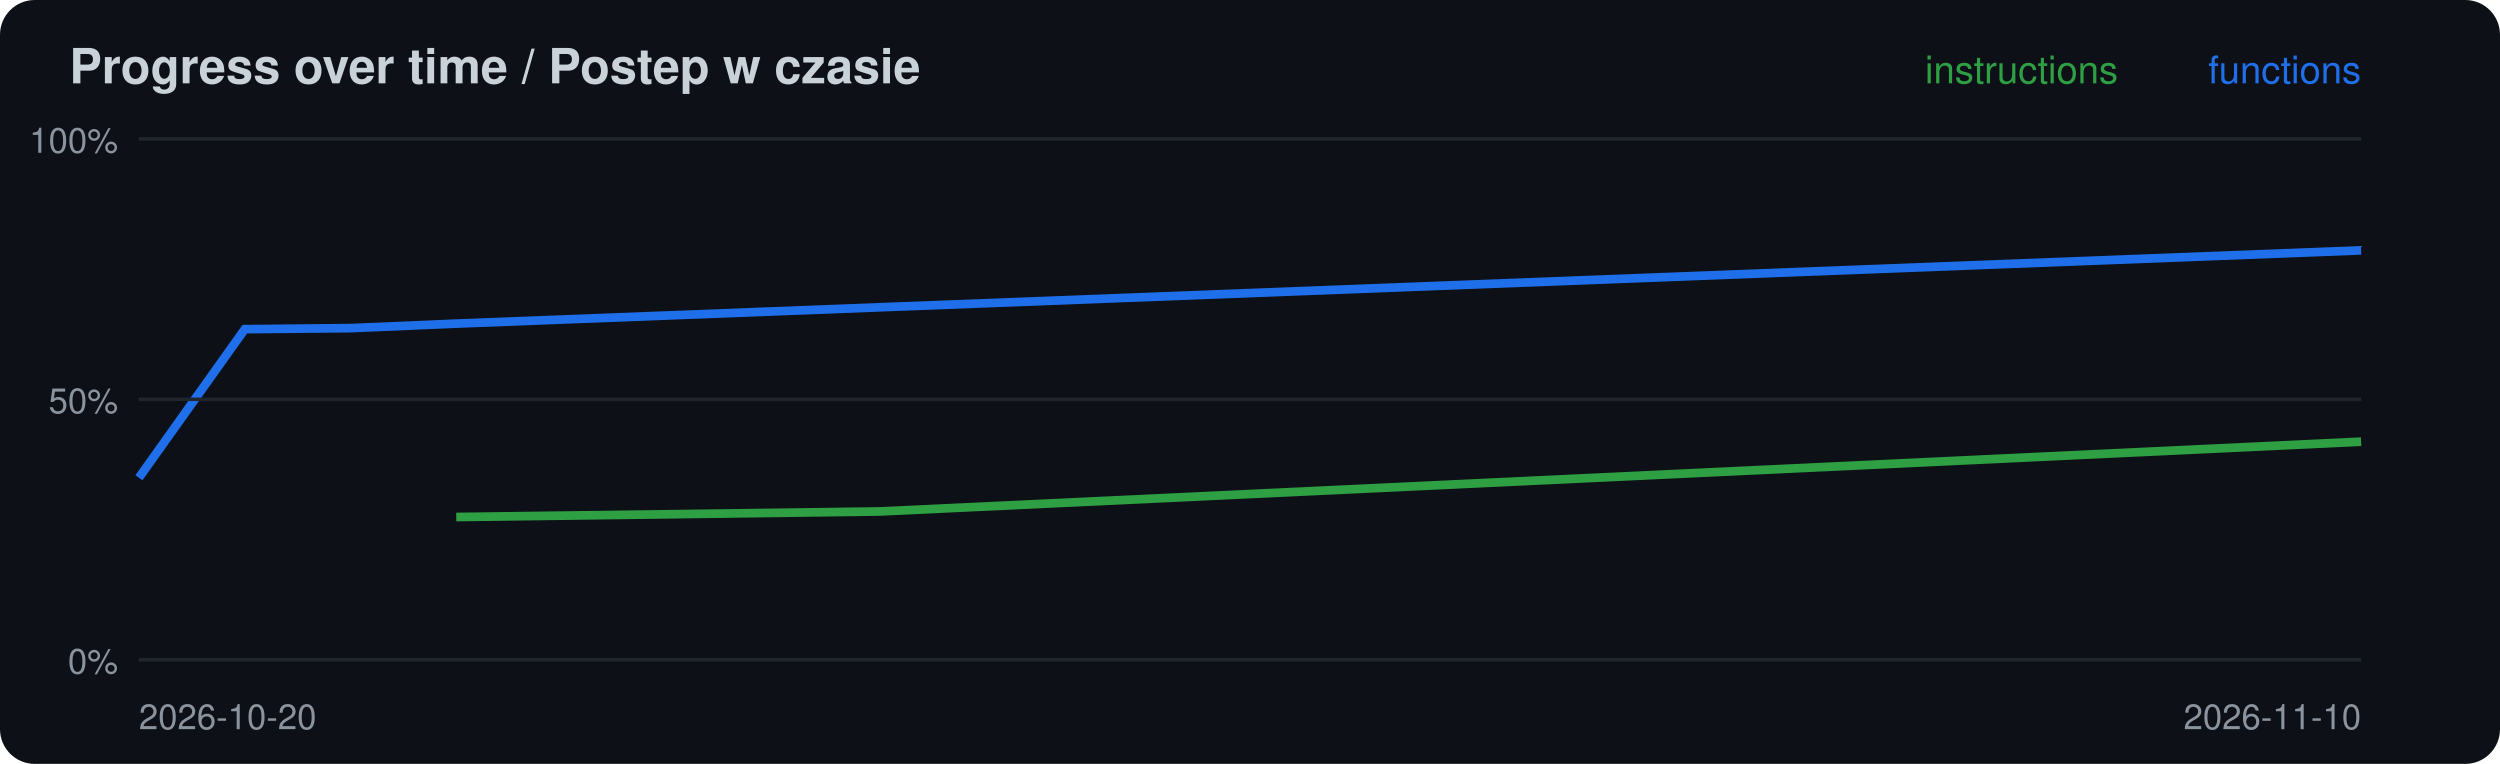
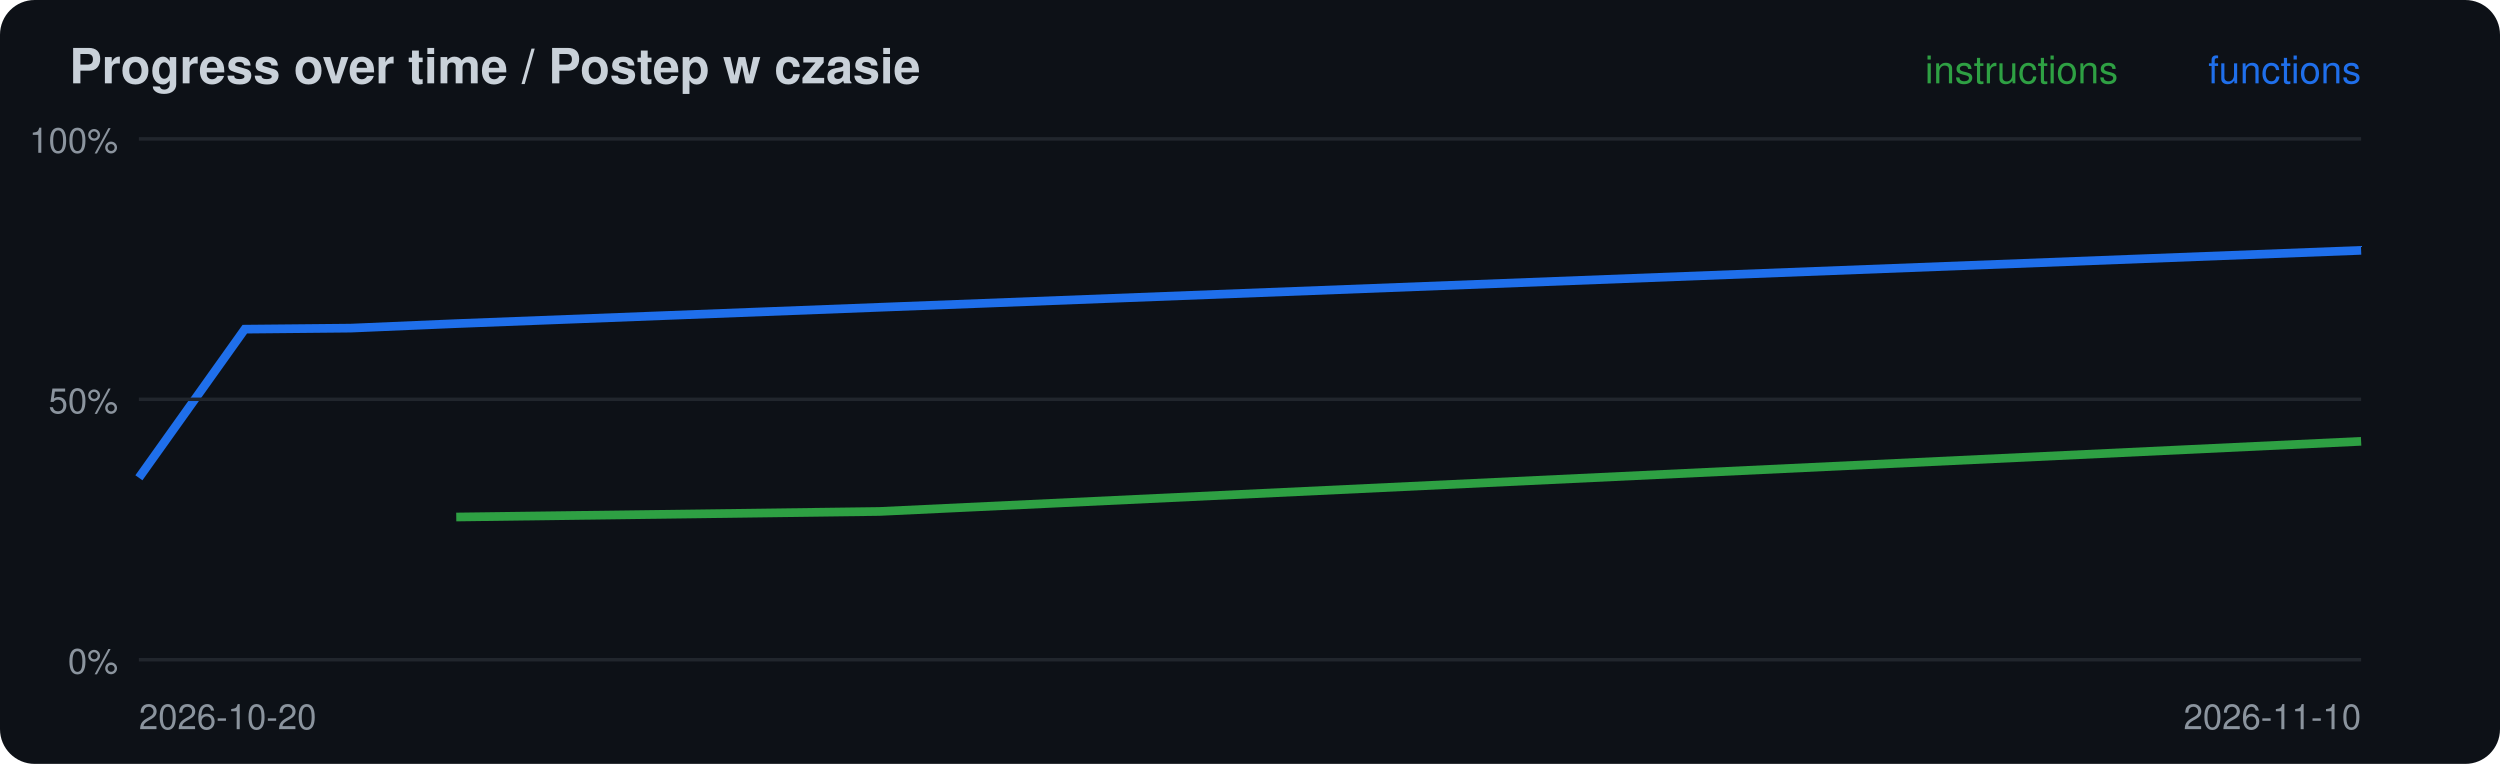
<svg xmlns="http://www.w3.org/2000/svg" width="720" height="220" viewBox="0 0 720 220">
  <rect width="720" height="220" rx="10" fill="#0d1117" />
  <text x="20" y="24" font-family="-apple-system,Segoe UI,Helvetica,Arial,sans-serif" font-size="14" font-weight="600" fill="#c9d1d9">Progress over time / Postep w czasie</text>
-   <polyline points="131.4,148.9 253.3,147.3 680.0,127.2" fill="none" stroke="#2ea043" stroke-width="2.5" />
+   <polyline points="131.4,148.9 253.3,147.3 680.0,127.1" fill="none" stroke="#2ea043" stroke-width="2.5" />
  <polyline points="40.0,137.6 70.5,94.8 101.0,94.5 131.4,93.2 253.3,88.5 680.0,72.1" fill="none" stroke="#1f6feb" stroke-width="2.5" />
  <line x1="40" x2="680" y1="190.0" y2="190.0" stroke="#21262d" />
  <text x="34" y="194.0" font-family="-apple-system,Segoe UI,Helvetica,Arial,sans-serif" font-size="10" fill="#8b949e" text-anchor="end">0%</text>
  <line x1="40" x2="680" y1="115.0" y2="115.0" stroke="#21262d" />
  <text x="34" y="119.0" font-family="-apple-system,Segoe UI,Helvetica,Arial,sans-serif" font-size="10" fill="#8b949e" text-anchor="end">50%</text>
  <line x1="40" x2="680" y1="40.0" y2="40.0" stroke="#21262d" />
  <text x="34" y="44.0" font-family="-apple-system,Segoe UI,Helvetica,Arial,sans-serif" font-size="10" fill="#8b949e" text-anchor="end">100%</text>
  <text x="40" y="210" font-family="-apple-system,Segoe UI,Helvetica,Arial,sans-serif" font-size="10" fill="#8b949e">2026-10-20</text>
  <text x="680" y="24" font-family="-apple-system,Segoe UI,Helvetica,Arial,sans-serif" font-size="11" fill="#1f6feb" text-anchor="end">functions</text>
  <text x="610" y="24" font-family="-apple-system,Segoe UI,Helvetica,Arial,sans-serif" font-size="11" fill="#2ea043" text-anchor="end">instructions</text>
  <text x="680" y="210" font-family="-apple-system,Segoe UI,Helvetica,Arial,sans-serif" font-size="10" fill="#8b949e" text-anchor="end">2026-11-10</text>
</svg>
